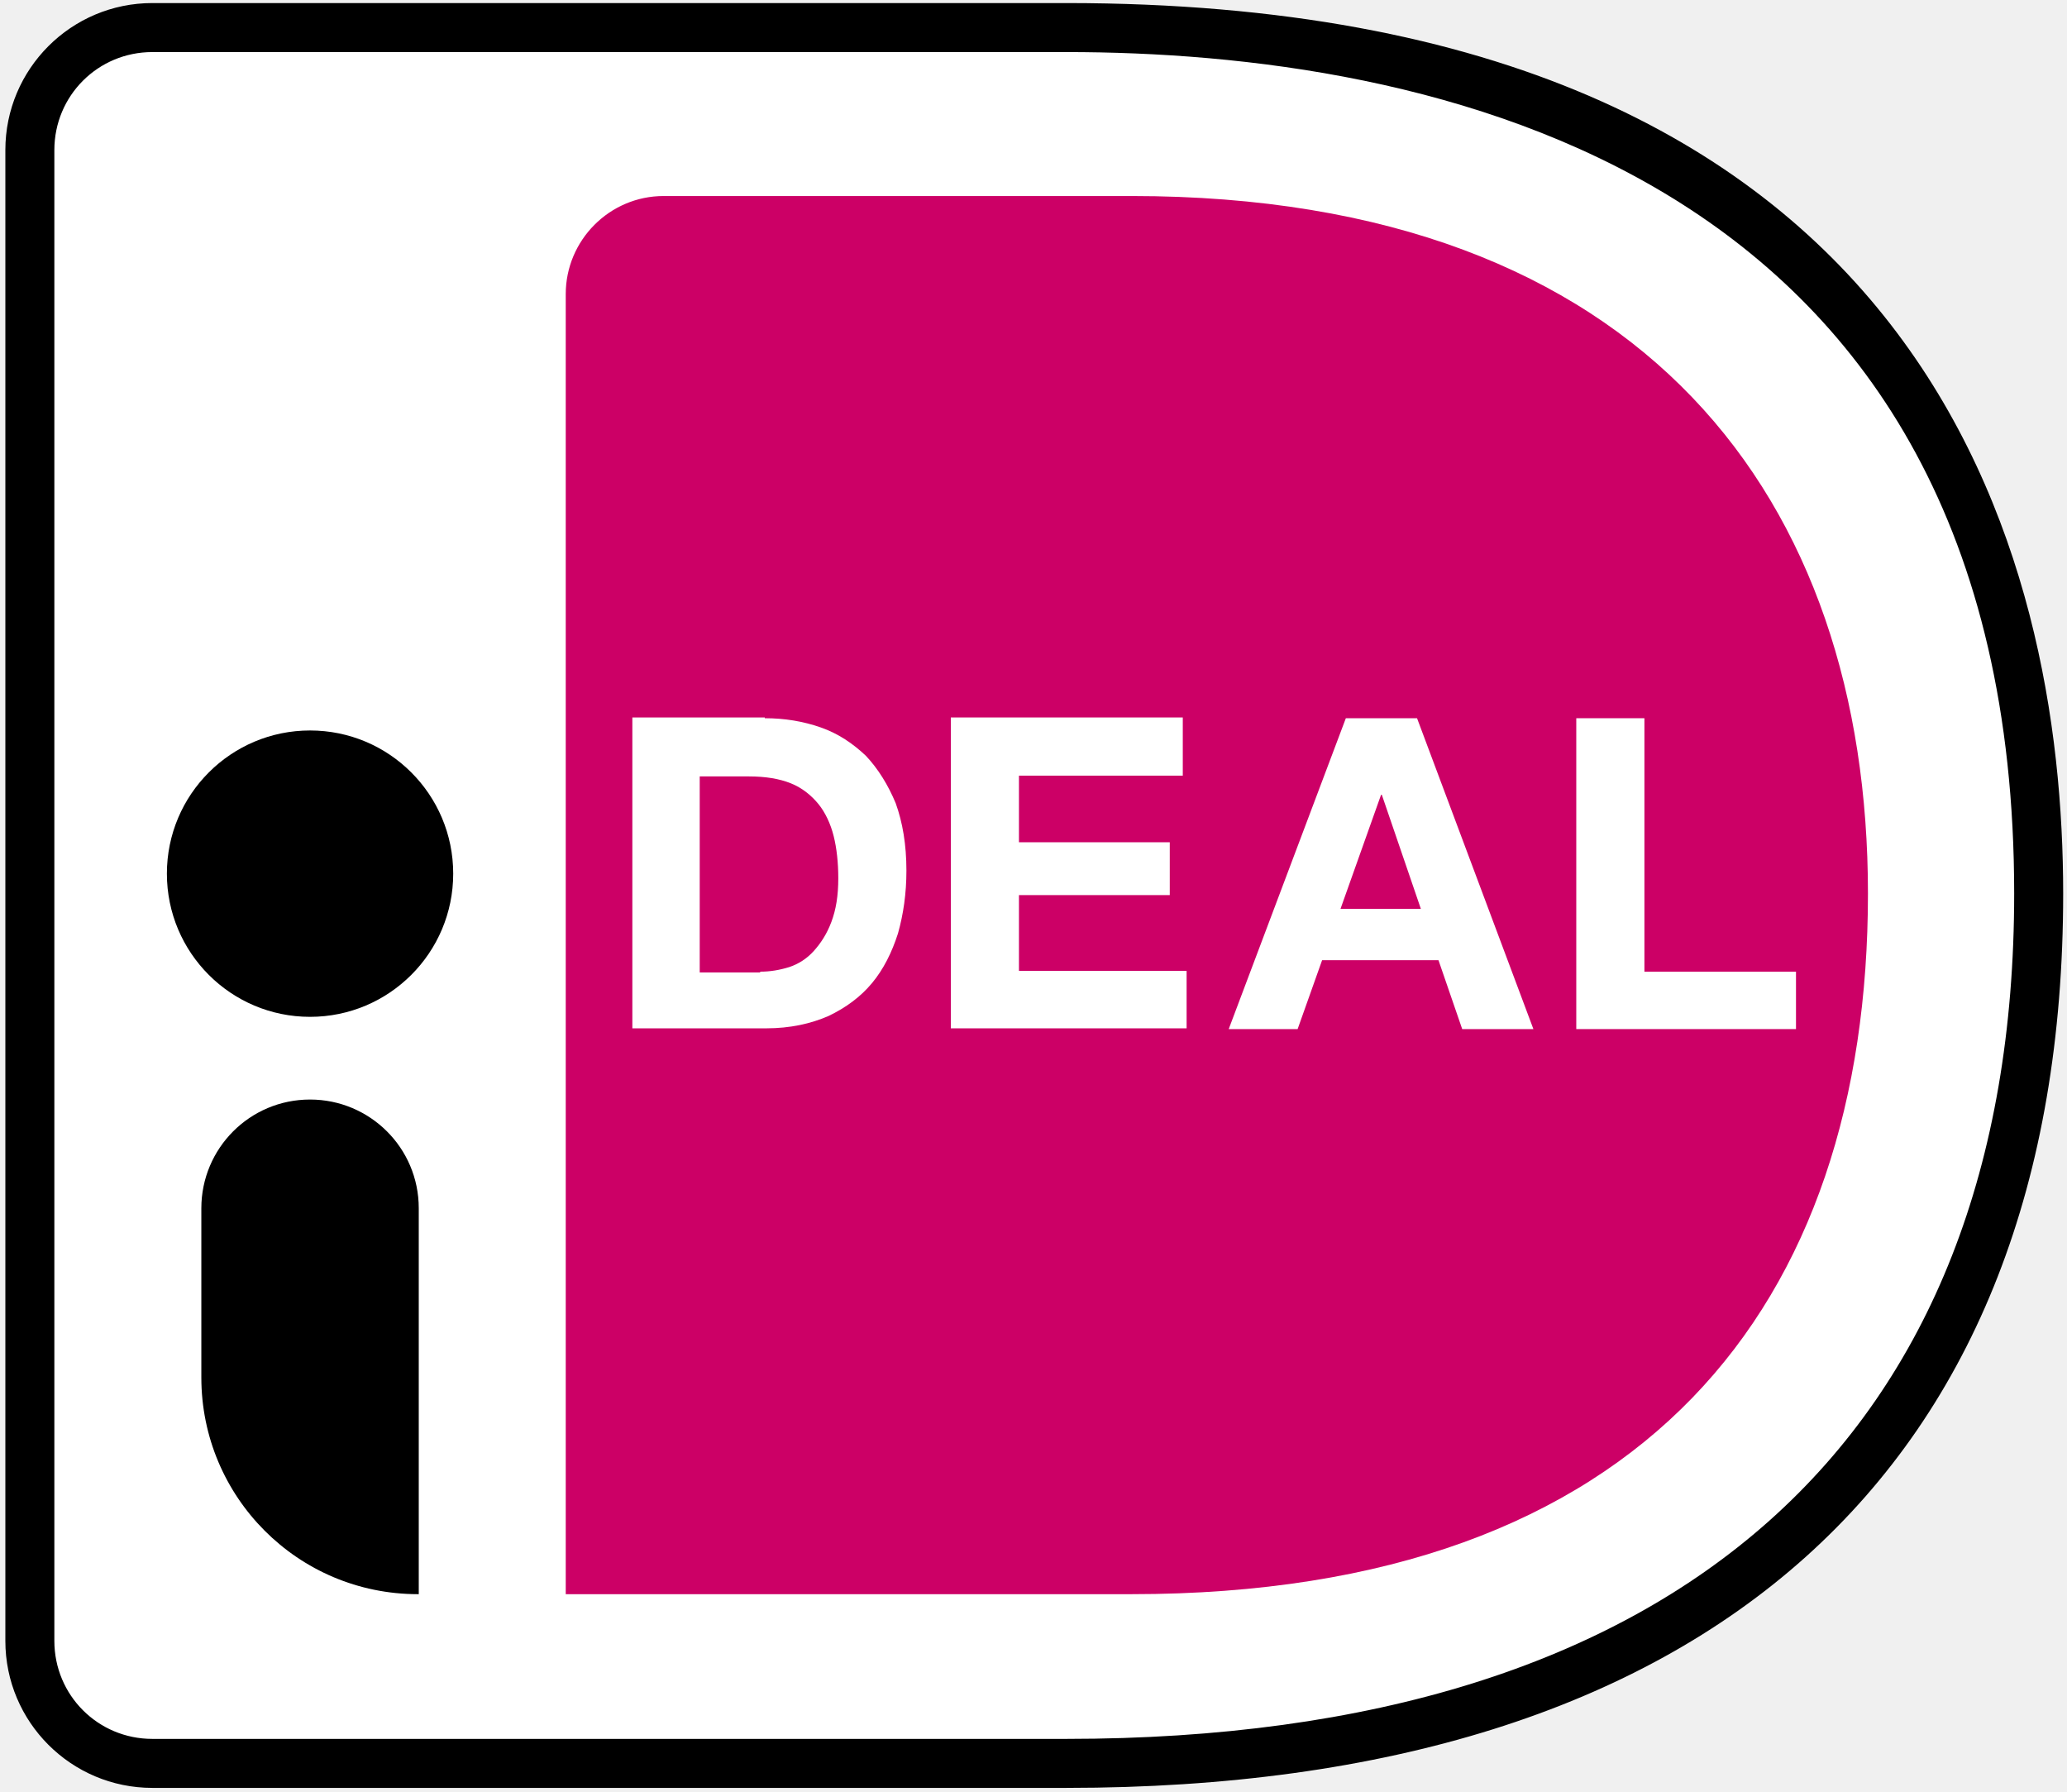
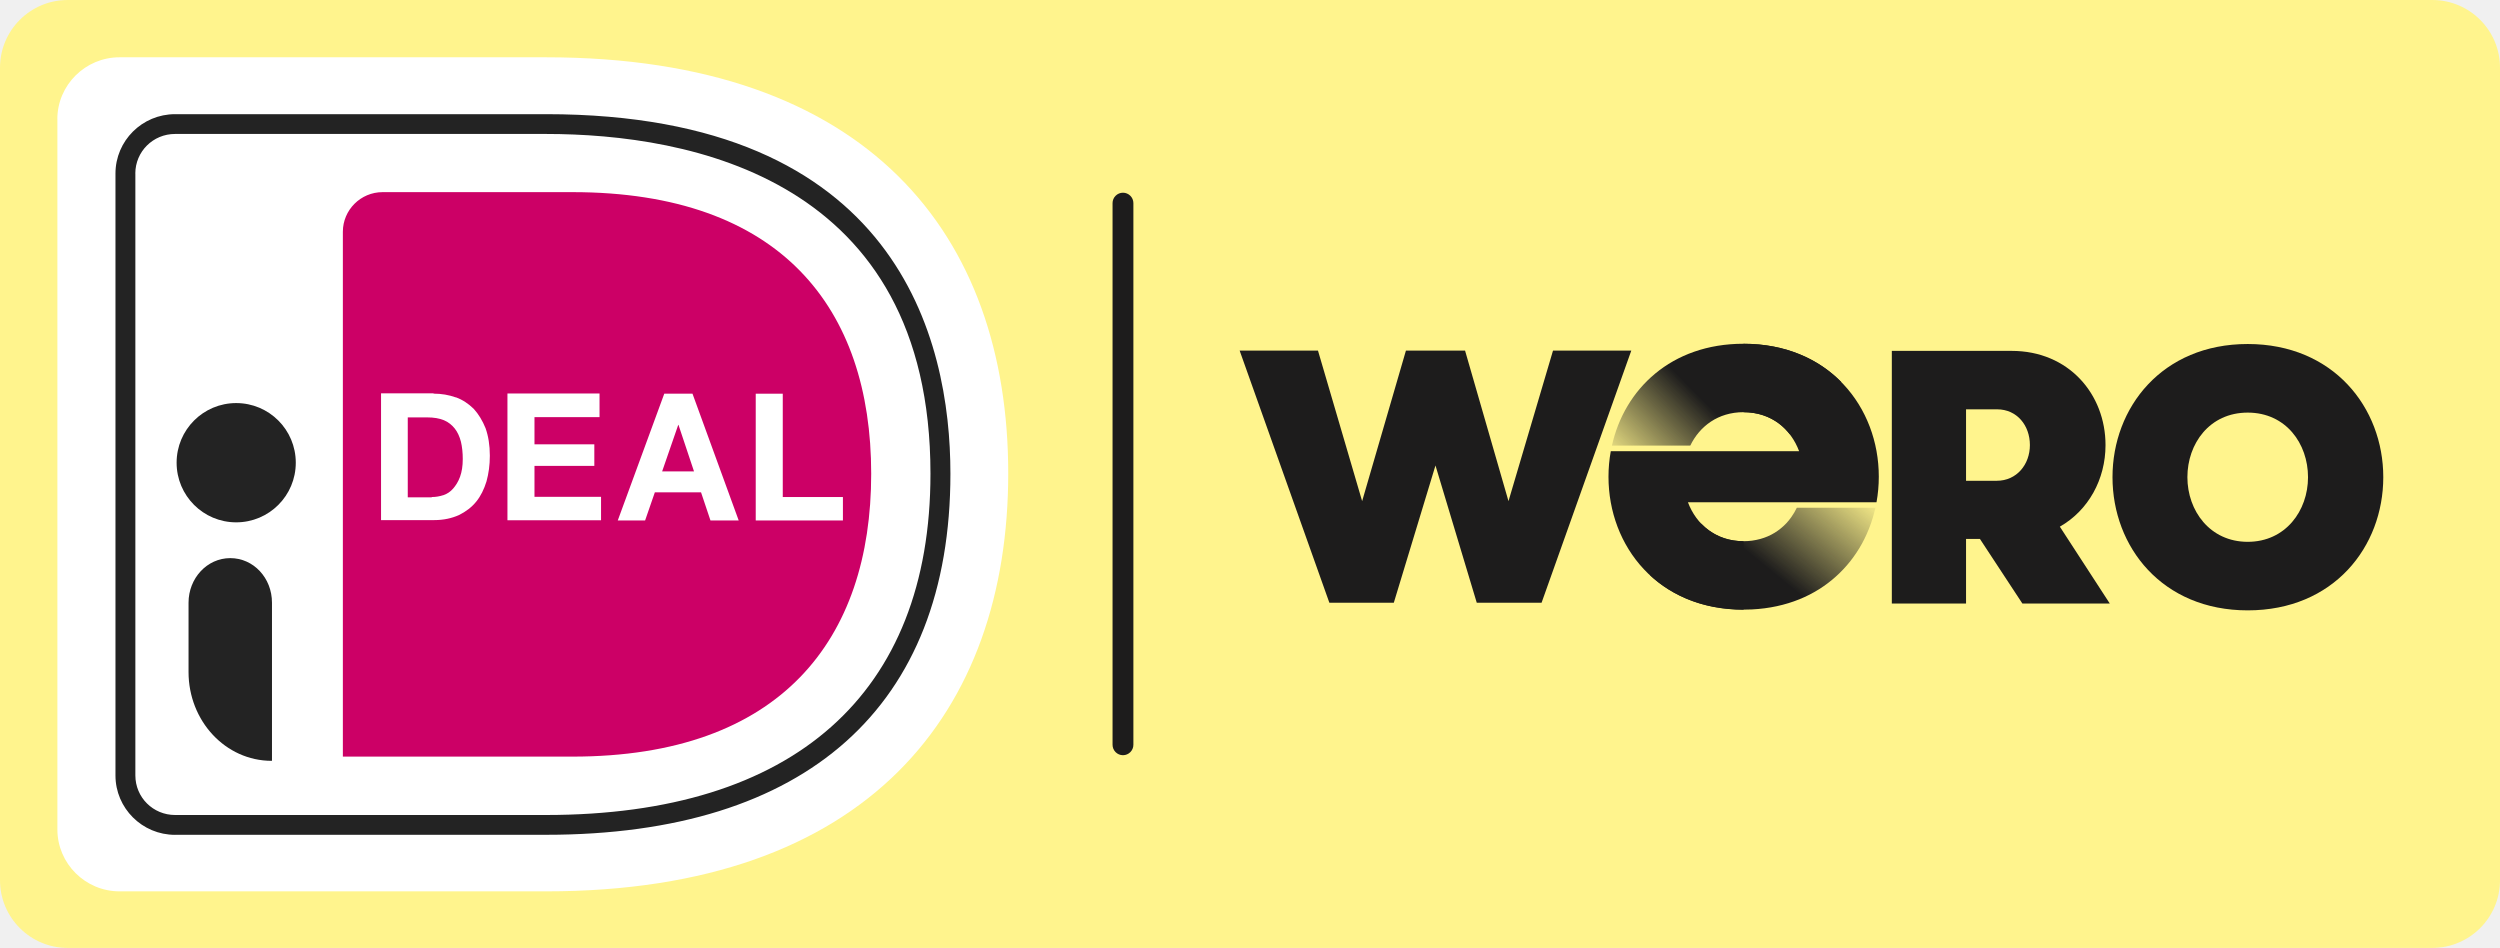
- <svg xmlns="http://www.w3.org/2000/svg" fill="none" viewBox="0 0 270 234">
-   <path d="m7 18.032v195.7c0 9.368 7.665 17.033 17.032 17.033h116.926c88.398 0 126.72-49.479 126.72-115.138 0-65.319-38.322-114.627-126.72-114.627h-116.926c-9.368 0-17.032 7.665-17.032 17.032z" fill="#fff" />
-   <path d="m73.9 38.4v169.8h73.9c67.1 0 96.2-37.9 96.2-91.5 0-51.3-29.1-91.1-96.2-91.1h-61.1c-7.1 0-12.8 5.8-12.8 12.8z" fill="#c06" />
-   <path d="m139.3 233.5h-119.4c-10.6 0-19.2-8.6-19.2-19.2v-194.7c0-10.6 8.6-19.2 19.2-19.2h119.4c113.3 0 130.2 72.9 130.2 116.3 0 75.3-46.3 116.8-130.2 116.8zm-119.4-226.7c-7.1 0-12.8 5.7-12.8 12.8v194.7c0 7.1 5.7 12.8 12.8 12.8h119.4c79.8 0 123.8-39.2 123.8-110.4 0-95.6-77.6-109.9-123.8-109.9z" fill="#000" />
-   <g fill="#fff">
-     <path d="m99.9 93.8c2.6 0 5 .4 7.3 1.2s4.2 2.1 5.9 3.7c1.6 1.7 2.9 3.8 3.9 6.2.9 2.5 1.4 5.4 1.4 8.8 0 3-.4 5.7-1.1 8.2-.8 2.5-1.9 4.7-3.4 6.5s-3.4 3.2-5.7 4.3c-2.3 1-5 1.6-8.1 1.6h-17.5v-40.6h17.3zm-.6 33.1c1.3 0 2.5-.2 3.8-.6 1.2-.4 2.3-1.1 3.2-2.1s1.7-2.2 2.3-3.8.9-3.4.9-5.7c0-2-.2-3.9-.6-5.5s-1.1-3.1-2-4.2-2.1-2.1-3.6-2.7-3.3-.9-5.5-.9h-6.4v25.6h7.9z" />
-     <path d="m154.5 93.8v7.5h-21.4v8.7h19.7v6.9h-19.7v9.9h21.9v7.5h-30.8v-40.6h30.3z" />
-     <path d="m185.1 93.8 15.2 40.6h-9.3l-3.1-9h-15.2l-3.2 9h-9l15.3-40.6zm.5 24.9-5.1-14.9h-.1l-5.3 14.9z" />
-     <path d="m214.8 93.8v33.1h19.8v7.5h-28.7v-40.6z" />
+ <svg xmlns="http://www.w3.org/2000/svg" id="Layer_1" data-name="Layer 1" viewBox="0 0 480 182">
+   <defs>
+     <style>
+       .cls-1 {
+         fill: url(#linear-gradient);
+       }
+ 
+       .cls-1, .cls-2, .cls-3, .cls-4, .cls-5, .cls-6, .cls-7, .cls-8, .cls-9 {
+         stroke-width: 0px;
+       }
+ 
+       .cls-2, .cls-3 {
+         fill-rule: evenodd;
+       }
+ 
+       .cls-2, .cls-6 {
+         fill: #232323;
+       }
+ 
+       .cls-3, .cls-8 {
+         fill: #fff;
+       }
+ 
+       .cls-4 {
+         fill: url(#linear-gradient-2);
+       }
+ 
+       .cls-5 {
+         fill: #1d1c1c;
+       }
+ 
+       .cls-7 {
+         fill: #c06;
+       }
+ 
+       .cls-9 {
+         fill: #fff48d;
+       }
+     </style>
+     <linearGradient id="linear-gradient" x1="352.72" y1="95.3" x2="330.2" y2="67.73" gradientTransform="translate(0 184) scale(1 -1)" gradientUnits="userSpaceOnUse">
+       <stop offset=".02" stop-color="#1d1c1c" stop-opacity="0" />
+       <stop offset=".68" stop-color="#1d1c1c" />
+     </linearGradient>
+     <linearGradient id="linear-gradient-2" x1="313.44" y1="89.45" x2="336.52" y2="112.26" gradientTransform="translate(0 184) scale(1 -1)" gradientUnits="userSpaceOnUse">
+       <stop offset=".02" stop-color="#1d1c1c" stop-opacity="0" />
+       <stop offset=".68" stop-color="#1d1c1c" />
+     </linearGradient>
+   </defs>
+   <rect class="cls-9" x="0" width="480" height="182" rx="13" ry="13" />
+   <g>
+     <path class="cls-8" d="M11.02,22.87v136.4c0,6.53,5.37,11.87,11.93,11.87h81.89c61.91,0,88.74-34.49,88.74-80.25S166.74,11,104.83,11H22.94c-6.56,0-11.93,5.34-11.93,11.87Z" />
+     <path class="cls-7" d="M65.83,44.48v100.79h44.07c40.02,0,57.37-22.5,57.37-54.31s-17.36-54.07-57.37-54.07h-36.44c-4.23,0-7.63,3.44-7.63,7.6Z" />
+     <path class="cls-2" d="M33.62,160.28h71.21c50.04,0,77.65-24.63,77.65-69.33,0-25.76-10.08-69.03-77.65-69.03H33.62c-6.32,0-11.45,5.1-11.45,11.4v115.57c0,6.29,5.13,11.4,11.45,11.4ZM25.98,33.32c0-4.21,3.4-7.6,7.63-7.6h71.21c27.55,0,73.83,8.49,73.83,65.23,0,42.26-26.24,65.53-73.83,65.53H33.62c-4.23,0-7.63-3.38-7.63-7.6V33.32Z" />
+     <path class="cls-3" d="M87.51,76.3c-1.34-.48-2.74-.72-4.26-.72v-.06h-10.09v24.34h10.21c1.81,0,3.38-.36,4.73-.96,1.34-.66,2.45-1.5,3.33-2.58.88-1.08,1.52-2.4,1.98-3.9.41-1.5.64-3.12.64-4.92,0-2.04-.29-3.78-.82-5.28-.58-1.44-1.34-2.7-2.27-3.72-.99-.96-2.1-1.74-3.44-2.22ZM85.12,95.07c-.76.24-1.46.36-2.22.36v.06h-4.61v-15.35h3.73c1.28,0,2.33.18,3.21.54.88.36,1.58.96,2.1,1.62.52.66.93,1.56,1.17,2.52.23.96.35,2.1.35,3.3,0,1.38-.18,2.46-.52,3.42-.35.96-.82,1.68-1.34,2.28-.52.6-1.17,1.02-1.87,1.26Z" />
+     <path class="cls-8" d="M115.11,75.59v4.5h-12.49v5.22h11.49v4.14h-11.49v5.94h12.78v4.5h-17.97v-24.34h17.68v.06Z" />
+     <path class="cls-3" d="M141.83,99.93l-8.87-24.34h-5.42l-8.93,24.34h5.25l1.87-5.4h8.87l1.81,5.4h5.43ZM130.27,81.58l2.98,8.93h-6.12l3.09-8.93h.06Z" />
+     <path class="cls-8" d="M150.29,75.58v19.85h11.55v4.5h-16.74v-24.34h5.19Z" />
+     <path class="cls-6" d="M45.35,100.29c6.32,0,11.44-5.12,11.44-11.45s-5.12-11.45-11.44-11.45-11.44,5.12-11.44,11.45,5.12,11.45,11.44,11.45Z" />
+     <path class="cls-6" d="M52.16,146.08c-8.86,0-15.96-7.65-15.96-17.05v-13.31c0-4.7,3.55-8.56,8.01-8.56s8.01,3.8,8.01,8.56v30.36h-.06Z" />
  </g>
-   <path d="m40.5 132.8c10.328 0 18.7-8.372 18.7-18.7s-8.372-18.7-18.7-18.7-18.7 8.372-18.7 18.7 8.372 18.7 18.7 18.7z" fill="#000" />
-   <path d="m54.6 208.2c-15.7 0-28.3-12.7-28.3-28.3v-22.1c0-7.8 6.3-14.2 14.2-14.2 7.8 0 14.2 6.3 14.2 14.2v50.4z" fill="#000" />
+   <g>
+     <path class="cls-5" d="M405.6,91.62c0-13.38,9.52-25.57,25.96-25.57s26.03,12.2,26.03,25.57-9.52,25.57-26.03,25.57c-16.44,0-25.96-12.2-25.96-25.57ZM443.14,91.62c0-6.45-4.25-12.4-11.58-12.4s-11.58,5.96-11.58,12.4,4.32,12.41,11.58,12.41,11.58-5.96,11.58-12.41Z" />
+     <path class="cls-5" d="M395.49,101.12c5.48-3.12,8.77-9.08,8.77-15.66,0-9.77-7.06-18.09-18.02-18.09h-23.01v48.51h14.25v-12.4h2.67l8.15,12.4h16.78l-9.59-14.76ZM383.37,92.31h-5.89v-13.72h5.96c3.84,0,6.3,3.12,6.3,6.86s-2.54,6.86-6.37,6.86Z" />
+     <path class="cls-5" d="M298.18,67.31l-8.55,28.91-8.34-28.91h-11.35l-8.41,28.91-8.48-28.91h-15.04l17.23,48.42h12.37l8-26.36,7.93,26.36h12.44l17.23-48.42h-15.04Z" />
+     <path class="cls-5" d="M334.78,103.91h-.03c-5.33,0-9.07-3.22-10.67-7.48h36.21c.29-1.6.44-3.24.44-4.9,0-13.34-9.49-25.51-25.95-25.52v13.14c5.36.01,9.06,3.23,10.65,7.48h-36.16c-.29,1.6-.44,3.24-.44,4.9,0,13.35,9.5,25.53,25.91,25.53h.03v-13.15Z" />
+     <path class="cls-1" d="M334.75,117.05c.56,0,1.11-.02,1.65-.04,3.33-.17,6.36-.85,9.06-1.94,2.7-1.09,5.07-2.6,7.08-4.42,2.02-1.82,3.68-3.95,4.97-6.3,1.17-2.14,2.03-4.45,2.57-6.86h-15.09c-.31.64-.67,1.26-1.08,1.83-.56.79-1.22,1.5-1.97,2.11-.75.62-1.59,1.14-2.51,1.54-.92.4-1.93.68-3.02.83-.53.07-1.08.11-1.65.11-3.39,0-6.14-1.31-8.11-3.36l-9.81,9.92c4.36,4.03,10.41,6.57,17.91,6.57Z" />
+     <path class="cls-4" d="M334.75,66c-13.92,0-22.87,8.76-25.26,19.56h15.04c1.8-3.72,5.34-6.42,10.22-6.42,3.89,0,6.91,1.68,8.88,4.22l9.9-10.01c-4.42-4.48-10.78-7.35-18.77-7.35Z" />
+   </g>
+   <path class="cls-5" d="M215.61,145c-1.1,0-2-.9-2-2V39c0-1.1.9-2,2-2s2,.9,2,2v104c0,1.1-.9,2-2,2Z" />
</svg>
